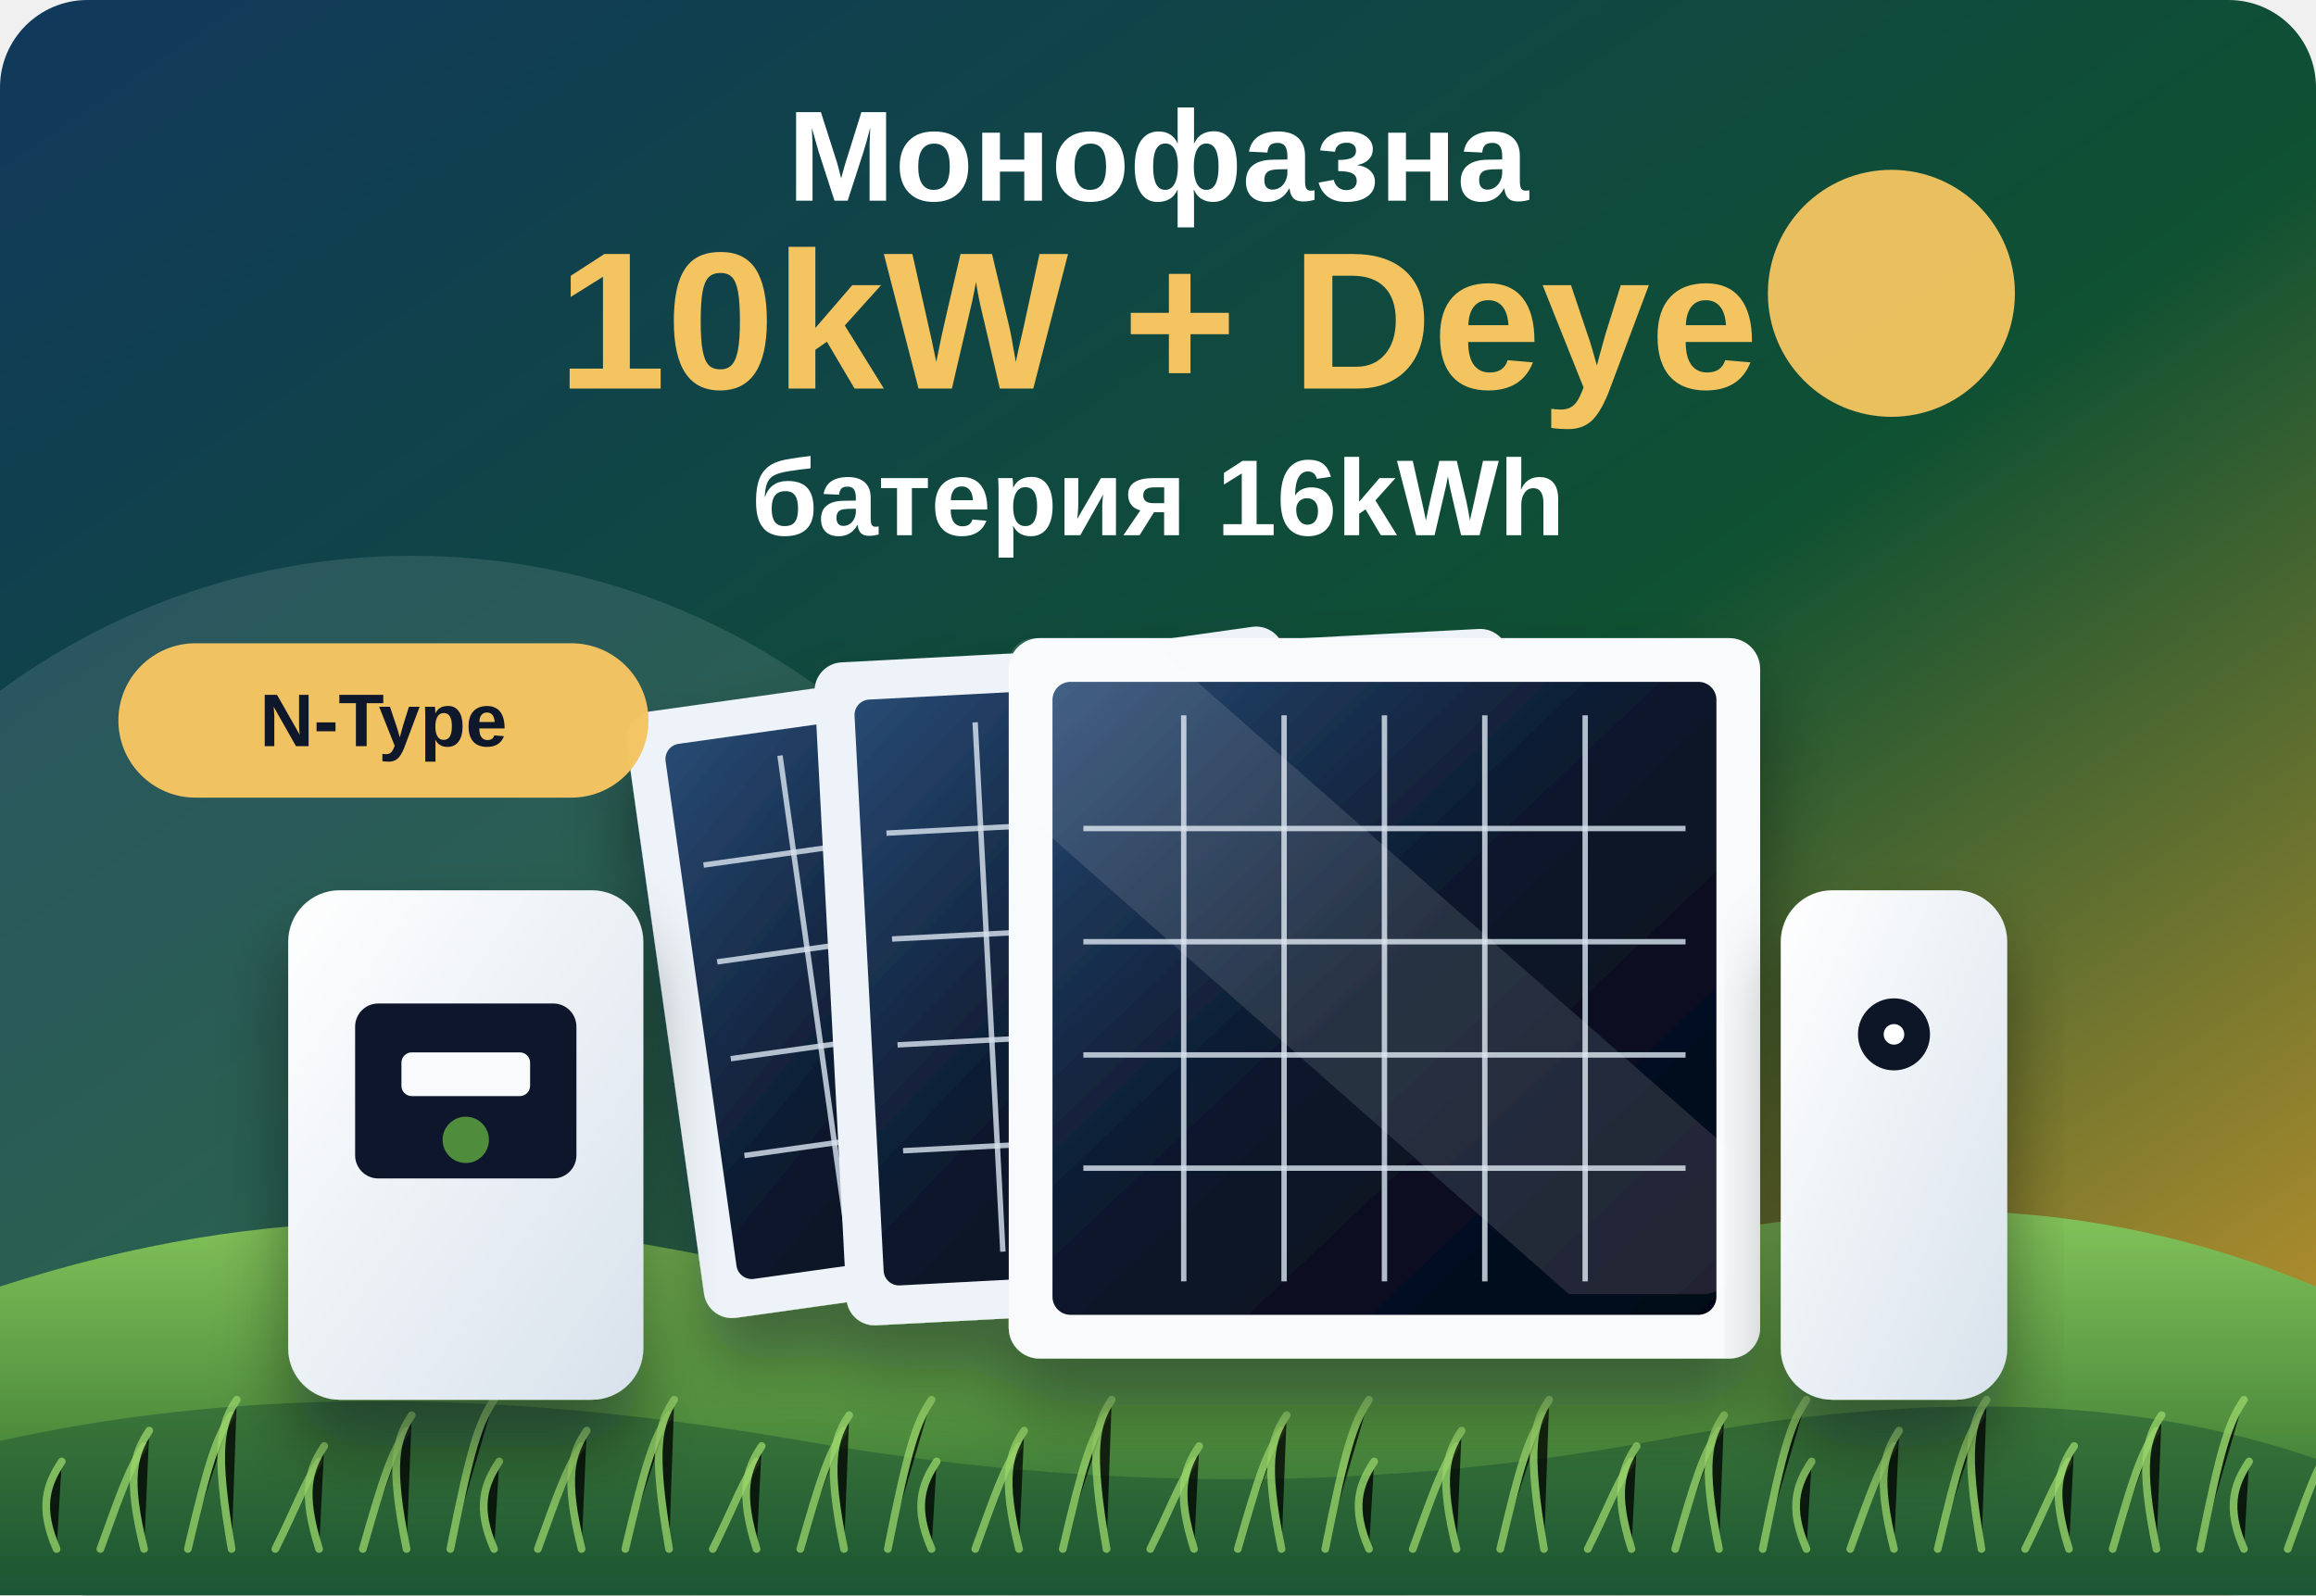
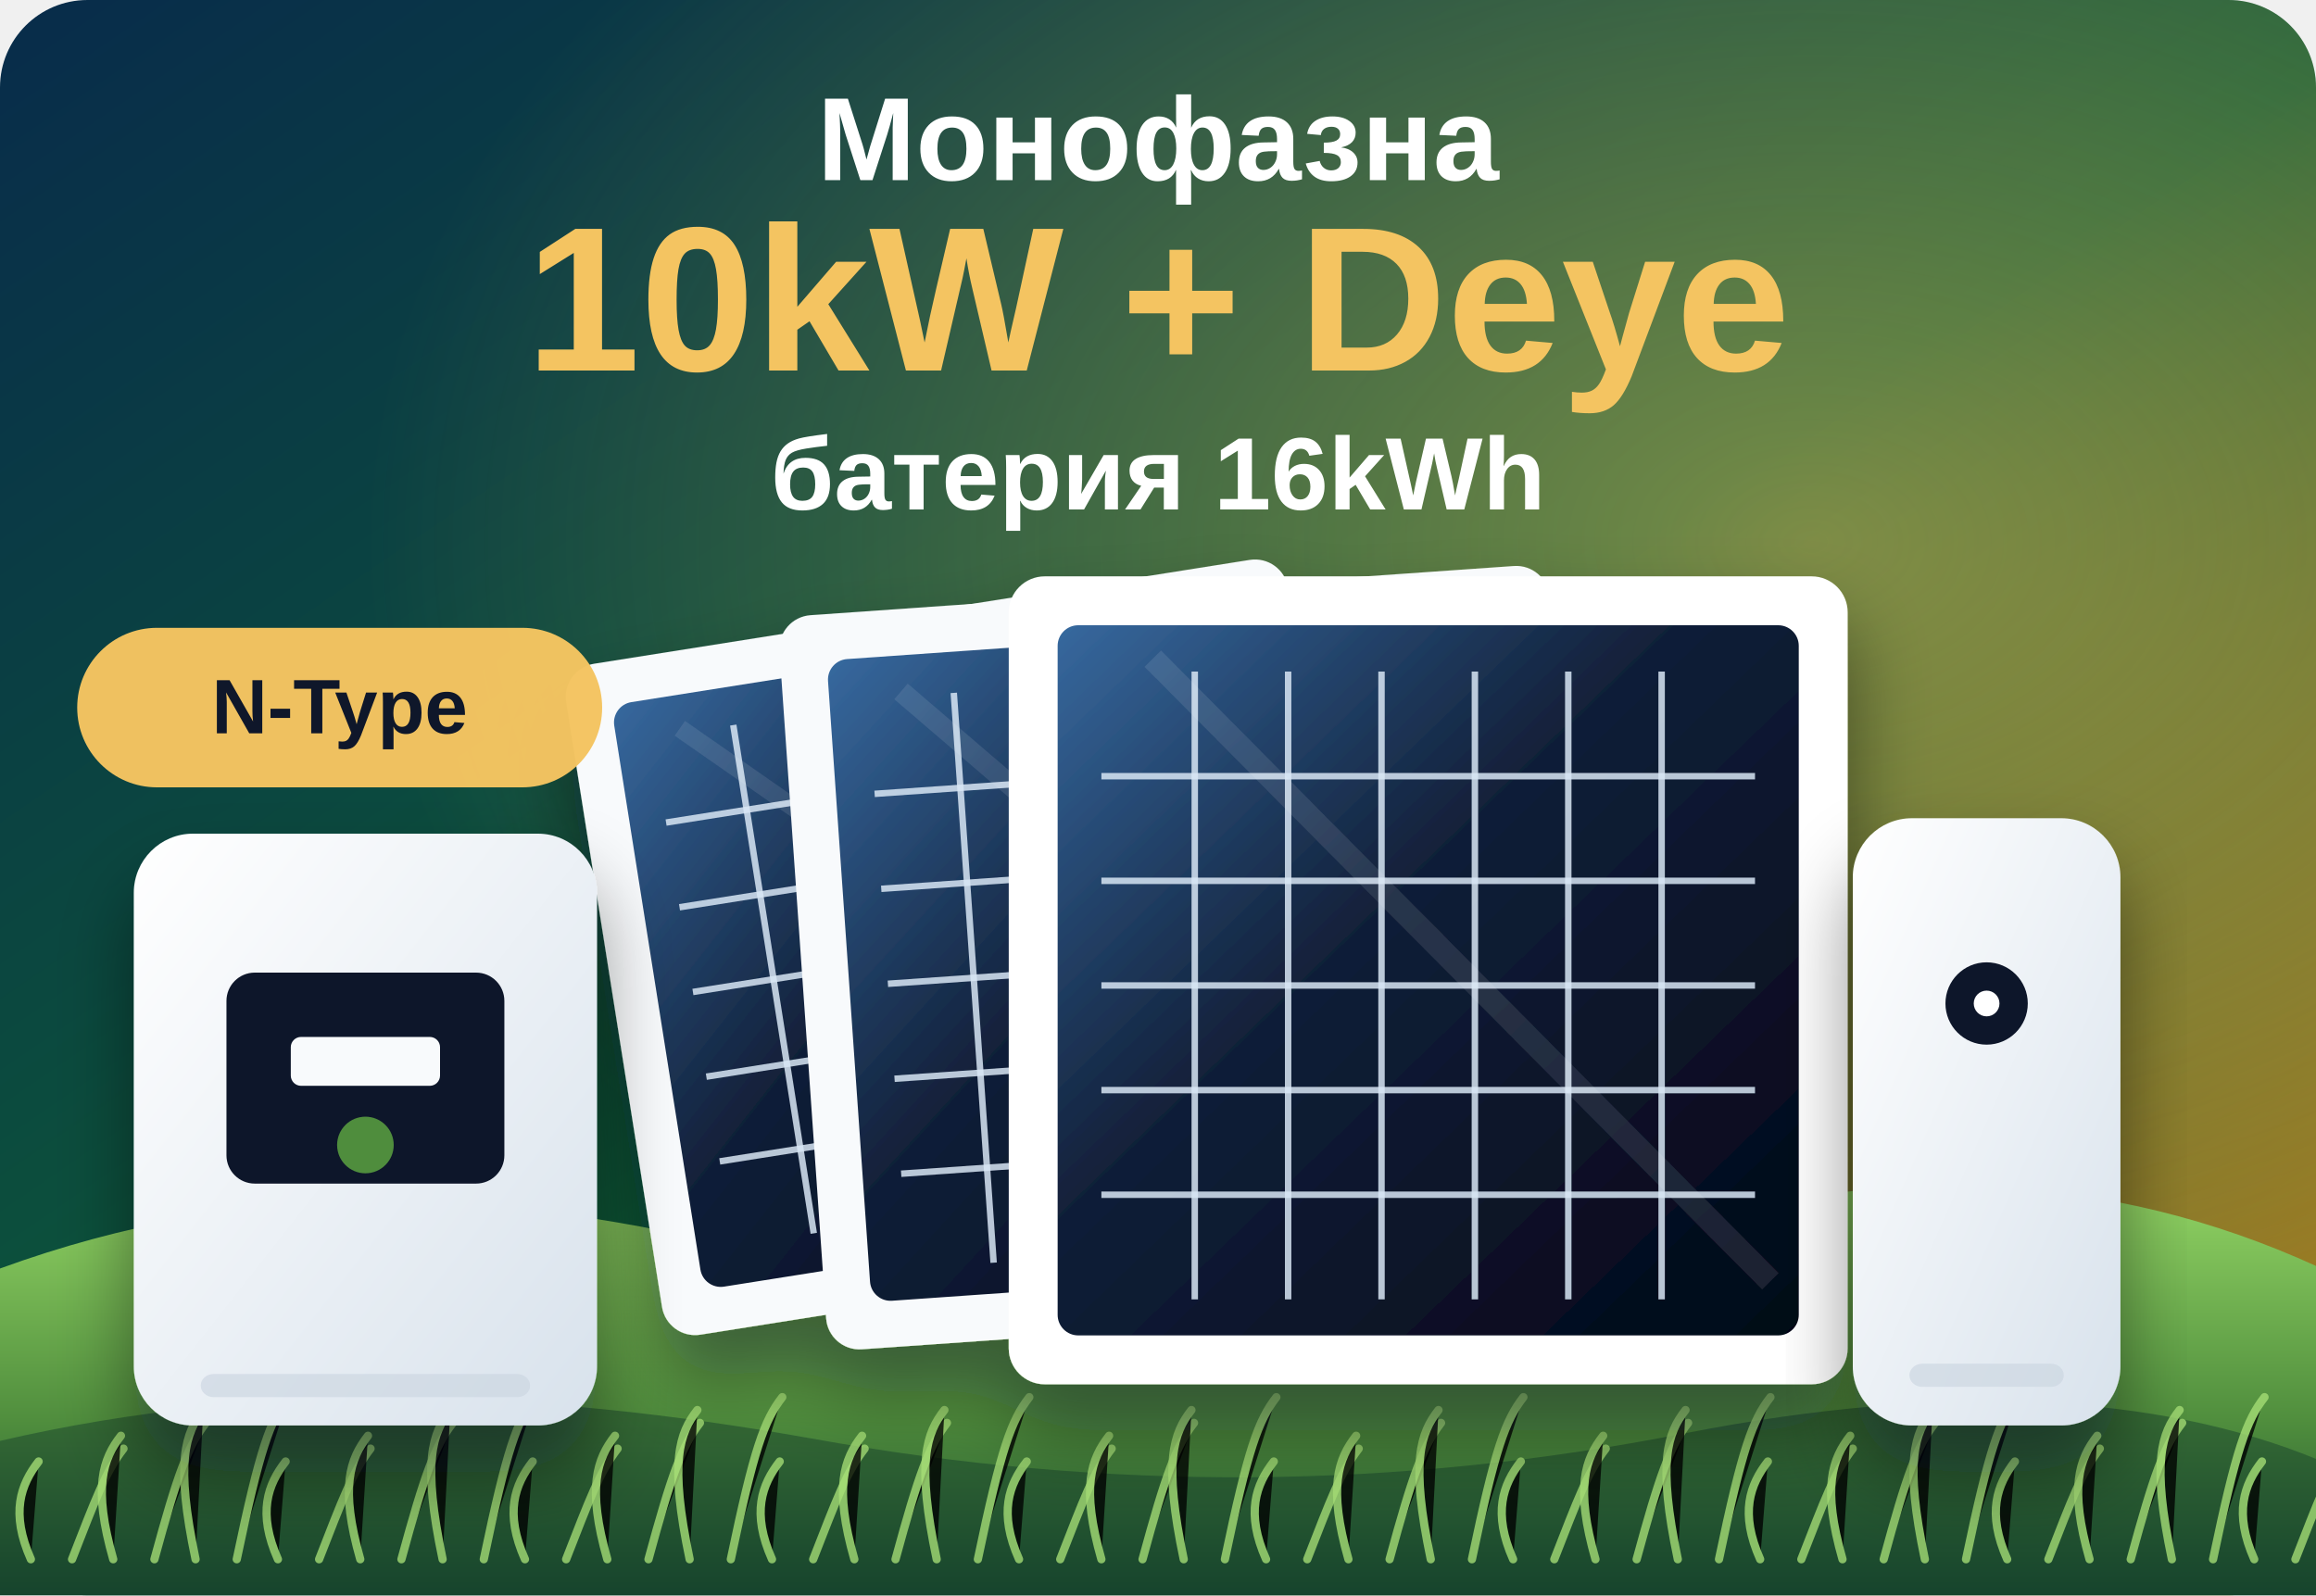
<svg xmlns="http://www.w3.org/2000/svg" width="900" height="620" viewBox="0 0 900 620" role="img" aria-label="Монофазна 10kW Deye 16kWh">
  <defs>
    <linearGradient id="sky" x1="0" y1="0" x2="1" y2="1">
-       <stop offset="0" stop-color="#11385C" />
-       <stop offset=".55" stop-color="#0F5132" />
-       <stop offset="1" stop-color="#D79B2B" />
+       <stop offset="0" stop-color="#082B4B" />
+       <stop offset=".52" stop-color="#0D5A38" />
+       <stop offset="1" stop-color="#B47B18" />
    </linearGradient>
+     <radialGradient id="goldGlow" cx=".78" cy=".34" r=".62">
+       <stop offset="0" stop-color="#F7C75B" stop-opacity=".45" />
+       <stop offset="1" stop-color="#F7C75B" stop-opacity="0" />
+     </radialGradient>
    <linearGradient id="glass" x1="0" y1="0" x2="1" y2="1">
-       <stop offset="0" stop-color="#284A74" />
-       <stop offset=".48" stop-color="#0B172A" />
+       <stop offset="0" stop-color="#37699F" />
+       <stop offset=".42" stop-color="#111F38" />
      <stop offset="1" stop-color="#020617" />
    </linearGradient>
    <linearGradient id="device" x1="0" y1="0" x2="1" y2="1">
      <stop offset="0" stop-color="#FFFFFF" />
      <stop offset="1" stop-color="#D8E2EC" />
    </linearGradient>
    <linearGradient id="grass" x1="0" y1="0" x2="0" y2="1">
-       <stop offset="0" stop-color="#83C35A" />
+       <stop offset="0" stop-color="#91D363" />
      <stop offset=".58" stop-color="#4F8D3D" />
-       <stop offset="1" stop-color="#1D5B35" />
+       <stop offset="1" stop-color="#17482F" />
    </linearGradient>
    <filter id="shadow" x="-25%" y="-25%" width="150%" height="160%">
-       <feDropShadow dx="0" dy="18" stdDeviation="14" flood-color="#020617" flood-opacity=".42" />
+       <feDropShadow dx="0" dy="18" stdDeviation="15" flood-color="#020617" flood-opacity=".45" />
    </filter>
-     <clipPath id="shineClip">
-       <rect x="0" y="0" width="280" height="255" rx="10" />
-     </clipPath>
  </defs>
  <rect width="900" height="620" rx="34" fill="url(#sky)" />
-   <circle cx="735" cy="114" r="48" fill="#F4C461" opacity=".95">
-     <animate attributeName="opacity" values=".78;.98;.78" dur="4.8s" repeatCount="indefinite" />
-   </circle>
-   <circle cx="160" cy="486" r="270" fill="#FFFFFF" opacity=".11" />
-   <path class="offer-grass" d="M0 500c105 -34 194 -31 302 -6 112 26 205 27 317 -4 102 -28 193 -27 281 10v120H0z" fill="url(#grass)" />
-   <path class="offer-grass" d="M0 560c104 -23 208 -18 312 0 114 20 226 20 336 -1 101 -19 183 -16 252 8v53H0z" fill="#184D31" opacity=".45" />
-   <path d="M22 602c-7 -16 -4 -25 2 -34" stroke="#9BD56B" stroke-width="3" stroke-linecap="round" opacity=".75" />
-   <path d="M39 602c8 -22 11 -31 17 -40" stroke="#9BD56B" stroke-width="3" stroke-linecap="round" opacity=".75" />
-   <path d="M56 602c-7 -28 -4 -37 2 -46" stroke="#9BD56B" stroke-width="3" stroke-linecap="round" opacity=".75" />
-   <path d="M73 602c8 -34 11 -43 17 -52" stroke="#9BD56B" stroke-width="3" stroke-linecap="round" opacity=".75" />
-   <path d="M90 602c-7 -40 -4 -49 2 -58" stroke="#9BD56B" stroke-width="3" stroke-linecap="round" opacity=".75" />
-   <path d="M107 602c8 -16 11 -25 17 -34" stroke="#9BD56B" stroke-width="3" stroke-linecap="round" opacity=".75" />
-   <path d="M124 602c-7 -22 -4 -31 2 -40" stroke="#9BD56B" stroke-width="3" stroke-linecap="round" opacity=".75" />
-   <path d="M141 602c8 -28 11 -37 17 -46" stroke="#9BD56B" stroke-width="3" stroke-linecap="round" opacity=".75" />
-   <path d="M158 602c-7 -34 -4 -43 2 -52" stroke="#9BD56B" stroke-width="3" stroke-linecap="round" opacity=".75" />
-   <path d="M175 602c8 -40 11 -49 17 -58" stroke="#9BD56B" stroke-width="3" stroke-linecap="round" opacity=".75" />
-   <path d="M192 602c-7 -16 -4 -25 2 -34" stroke="#9BD56B" stroke-width="3" stroke-linecap="round" opacity=".75" />
-   <path d="M209 602c8 -22 11 -31 17 -40" stroke="#9BD56B" stroke-width="3" stroke-linecap="round" opacity=".75" />
-   <path d="M226 602c-7 -28 -4 -37 2 -46" stroke="#9BD56B" stroke-width="3" stroke-linecap="round" opacity=".75" />
-   <path d="M243 602c8 -34 11 -43 17 -52" stroke="#9BD56B" stroke-width="3" stroke-linecap="round" opacity=".75" />
-   <path d="M260 602c-7 -40 -4 -49 2 -58" stroke="#9BD56B" stroke-width="3" stroke-linecap="round" opacity=".75" />
-   <path d="M277 602c8 -16 11 -25 17 -34" stroke="#9BD56B" stroke-width="3" stroke-linecap="round" opacity=".75" />
-   <path d="M294 602c-7 -22 -4 -31 2 -40" stroke="#9BD56B" stroke-width="3" stroke-linecap="round" opacity=".75" />
-   <path d="M311 602c8 -28 11 -37 17 -46" stroke="#9BD56B" stroke-width="3" stroke-linecap="round" opacity=".75" />
-   <path d="M328 602c-7 -34 -4 -43 2 -52" stroke="#9BD56B" stroke-width="3" stroke-linecap="round" opacity=".75" />
-   <path d="M345 602c8 -40 11 -49 17 -58" stroke="#9BD56B" stroke-width="3" stroke-linecap="round" opacity=".75" />
-   <path d="M362 602c-7 -16 -4 -25 2 -34" stroke="#9BD56B" stroke-width="3" stroke-linecap="round" opacity=".75" />
-   <path d="M379 602c8 -22 11 -31 17 -40" stroke="#9BD56B" stroke-width="3" stroke-linecap="round" opacity=".75" />
-   <path d="M396 602c-7 -28 -4 -37 2 -46" stroke="#9BD56B" stroke-width="3" stroke-linecap="round" opacity=".75" />
-   <path d="M413 602c8 -34 11 -43 17 -52" stroke="#9BD56B" stroke-width="3" stroke-linecap="round" opacity=".75" />
-   <path d="M430 602c-7 -40 -4 -49 2 -58" stroke="#9BD56B" stroke-width="3" stroke-linecap="round" opacity=".75" />
-   <path d="M447 602c8 -16 11 -25 17 -34" stroke="#9BD56B" stroke-width="3" stroke-linecap="round" opacity=".75" />
-   <path d="M464 602c-7 -22 -4 -31 2 -40" stroke="#9BD56B" stroke-width="3" stroke-linecap="round" opacity=".75" />
-   <path d="M481 602c8 -28 11 -37 17 -46" stroke="#9BD56B" stroke-width="3" stroke-linecap="round" opacity=".75" />
-   <path d="M498 602c-7 -34 -4 -43 2 -52" stroke="#9BD56B" stroke-width="3" stroke-linecap="round" opacity=".75" />
-   <path d="M515 602c8 -40 11 -49 17 -58" stroke="#9BD56B" stroke-width="3" stroke-linecap="round" opacity=".75" />
-   <path d="M532 602c-7 -16 -4 -25 2 -34" stroke="#9BD56B" stroke-width="3" stroke-linecap="round" opacity=".75" />
-   <path d="M549 602c8 -22 11 -31 17 -40" stroke="#9BD56B" stroke-width="3" stroke-linecap="round" opacity=".75" />
-   <path d="M566 602c-7 -28 -4 -37 2 -46" stroke="#9BD56B" stroke-width="3" stroke-linecap="round" opacity=".75" />
-   <path d="M583 602c8 -34 11 -43 17 -52" stroke="#9BD56B" stroke-width="3" stroke-linecap="round" opacity=".75" />
-   <path d="M600 602c-7 -40 -4 -49 2 -58" stroke="#9BD56B" stroke-width="3" stroke-linecap="round" opacity=".75" />
-   <path d="M617 602c8 -16 11 -25 17 -34" stroke="#9BD56B" stroke-width="3" stroke-linecap="round" opacity=".75" />
-   <path d="M634 602c-7 -22 -4 -31 2 -40" stroke="#9BD56B" stroke-width="3" stroke-linecap="round" opacity=".75" />
-   <path d="M651 602c8 -28 11 -37 17 -46" stroke="#9BD56B" stroke-width="3" stroke-linecap="round" opacity=".75" />
-   <path d="M668 602c-7 -34 -4 -43 2 -52" stroke="#9BD56B" stroke-width="3" stroke-linecap="round" opacity=".75" />
-   <path d="M685 602c8 -40 11 -49 17 -58" stroke="#9BD56B" stroke-width="3" stroke-linecap="round" opacity=".75" />
-   <path d="M702 602c-7 -16 -4 -25 2 -34" stroke="#9BD56B" stroke-width="3" stroke-linecap="round" opacity=".75" />
-   <path d="M719 602c8 -22 11 -31 17 -40" stroke="#9BD56B" stroke-width="3" stroke-linecap="round" opacity=".75" />
-   <path d="M736 602c-7 -28 -4 -37 2 -46" stroke="#9BD56B" stroke-width="3" stroke-linecap="round" opacity=".75" />
-   <path d="M753 602c8 -34 11 -43 17 -52" stroke="#9BD56B" stroke-width="3" stroke-linecap="round" opacity=".75" />
-   <path d="M770 602c-7 -40 -4 -49 2 -58" stroke="#9BD56B" stroke-width="3" stroke-linecap="round" opacity=".75" />
-   <path d="M787 602c8 -16 11 -25 17 -34" stroke="#9BD56B" stroke-width="3" stroke-linecap="round" opacity=".75" />
-   <path d="M804 602c-7 -22 -4 -31 2 -40" stroke="#9BD56B" stroke-width="3" stroke-linecap="round" opacity=".75" />
-   <path d="M821 602c8 -28 11 -37 17 -46" stroke="#9BD56B" stroke-width="3" stroke-linecap="round" opacity=".75" />
-   <path d="M838 602c-7 -34 -4 -43 2 -52" stroke="#9BD56B" stroke-width="3" stroke-linecap="round" opacity=".75" />
-   <path d="M855 602c8 -40 11 -49 17 -58" stroke="#9BD56B" stroke-width="3" stroke-linecap="round" opacity=".75" />
-   <path d="M872 602c-7 -16 -4 -25 2 -34" stroke="#9BD56B" stroke-width="3" stroke-linecap="round" opacity=".75" />
-   <path d="M889 602c8 -22 11 -31 17 -40" stroke="#9BD56B" stroke-width="3" stroke-linecap="round" opacity=".75" />
+   <rect width="900" height="620" rx="34" fill="url(#goldGlow)" />
+   <path class="offer-grass" d="M0 493c96 -35 190 -33 300 -5 125 31 219 28 333 -7 100 -31 188 -25 267 11v128H0z" fill="url(#grass)" />
+   <path class="offer-grass" d="M0 560c103 -24 208 -20 315 -1 116 21 228 20 340 -2 102 -20 184 -15 245 10v53H0z" fill="#143F2A" opacity=".48" />
+   <path d="M12 606c-8 -18 -4 -29 3 -38" stroke="#A6DF76" stroke-width="3.2" stroke-linecap="round" opacity=".78" />
+   <path d="M28 606c9 -23 13 -34 20 -43" stroke="#A6DF76" stroke-width="3.2" stroke-linecap="round" opacity=".78" />
+   <path d="M44 606c-8 -28 -4 -39 3 -48" stroke="#A6DF76" stroke-width="3.2" stroke-linecap="round" opacity=".78" />
+   <path d="M60 606c9 -33 13 -44 20 -53" stroke="#A6DF76" stroke-width="3.2" stroke-linecap="round" opacity=".78" />
+   <path d="M76 606c-8 -38 -4 -49 3 -58" stroke="#A6DF76" stroke-width="3.2" stroke-linecap="round" opacity=".78" />
+   <path d="M92 606c9 -43 13 -54 20 -63" stroke="#A6DF76" stroke-width="3.2" stroke-linecap="round" opacity=".78" />
+   <path d="M108 606c-8 -18 -4 -29 3 -38" stroke="#A6DF76" stroke-width="3.2" stroke-linecap="round" opacity=".78" />
+   <path d="M124 606c9 -23 13 -34 20 -43" stroke="#A6DF76" stroke-width="3.2" stroke-linecap="round" opacity=".78" />
+   <path d="M140 606c-8 -28 -4 -39 3 -48" stroke="#A6DF76" stroke-width="3.2" stroke-linecap="round" opacity=".78" />
+   <path d="M156 606c9 -33 13 -44 20 -53" stroke="#A6DF76" stroke-width="3.2" stroke-linecap="round" opacity=".78" />
+   <path d="M172 606c-8 -38 -4 -49 3 -58" stroke="#A6DF76" stroke-width="3.2" stroke-linecap="round" opacity=".78" />
+   <path d="M188 606c9 -43 13 -54 20 -63" stroke="#A6DF76" stroke-width="3.2" stroke-linecap="round" opacity=".78" />
+   <path d="M204 606c-8 -18 -4 -29 3 -38" stroke="#A6DF76" stroke-width="3.2" stroke-linecap="round" opacity=".78" />
+   <path d="M220 606c9 -23 13 -34 20 -43" stroke="#A6DF76" stroke-width="3.2" stroke-linecap="round" opacity=".78" />
+   <path d="M236 606c-8 -28 -4 -39 3 -48" stroke="#A6DF76" stroke-width="3.2" stroke-linecap="round" opacity=".78" />
+   <path d="M252 606c9 -33 13 -44 20 -53" stroke="#A6DF76" stroke-width="3.2" stroke-linecap="round" opacity=".78" />
+   <path d="M268 606c-8 -38 -4 -49 3 -58" stroke="#A6DF76" stroke-width="3.2" stroke-linecap="round" opacity=".78" />
+   <path d="M284 606c9 -43 13 -54 20 -63" stroke="#A6DF76" stroke-width="3.2" stroke-linecap="round" opacity=".78" />
+   <path d="M300 606c-8 -18 -4 -29 3 -38" stroke="#A6DF76" stroke-width="3.2" stroke-linecap="round" opacity=".78" />
+   <path d="M316 606c9 -23 13 -34 20 -43" stroke="#A6DF76" stroke-width="3.2" stroke-linecap="round" opacity=".78" />
+   <path d="M332 606c-8 -28 -4 -39 3 -48" stroke="#A6DF76" stroke-width="3.2" stroke-linecap="round" opacity=".78" />
+   <path d="M348 606c9 -33 13 -44 20 -53" stroke="#A6DF76" stroke-width="3.2" stroke-linecap="round" opacity=".78" />
+   <path d="M364 606c-8 -38 -4 -49 3 -58" stroke="#A6DF76" stroke-width="3.2" stroke-linecap="round" opacity=".78" />
+   <path d="M380 606c9 -43 13 -54 20 -63" stroke="#A6DF76" stroke-width="3.2" stroke-linecap="round" opacity=".78" />
+   <path d="M396 606c-8 -18 -4 -29 3 -38" stroke="#A6DF76" stroke-width="3.2" stroke-linecap="round" opacity=".78" />
+   <path d="M412 606c9 -23 13 -34 20 -43" stroke="#A6DF76" stroke-width="3.2" stroke-linecap="round" opacity=".78" />
+   <path d="M428 606c-8 -28 -4 -39 3 -48" stroke="#A6DF76" stroke-width="3.2" stroke-linecap="round" opacity=".78" />
+   <path d="M444 606c9 -33 13 -44 20 -53" stroke="#A6DF76" stroke-width="3.2" stroke-linecap="round" opacity=".78" />
+   <path d="M460 606c-8 -38 -4 -49 3 -58" stroke="#A6DF76" stroke-width="3.2" stroke-linecap="round" opacity=".78" />
+   <path d="M476 606c9 -43 13 -54 20 -63" stroke="#A6DF76" stroke-width="3.2" stroke-linecap="round" opacity=".78" />
+   <path d="M492 606c-8 -18 -4 -29 3 -38" stroke="#A6DF76" stroke-width="3.2" stroke-linecap="round" opacity=".78" />
+   <path d="M508 606c9 -23 13 -34 20 -43" stroke="#A6DF76" stroke-width="3.2" stroke-linecap="round" opacity=".78" />
+   <path d="M524 606c-8 -28 -4 -39 3 -48" stroke="#A6DF76" stroke-width="3.2" stroke-linecap="round" opacity=".78" />
+   <path d="M540 606c9 -33 13 -44 20 -53" stroke="#A6DF76" stroke-width="3.2" stroke-linecap="round" opacity=".78" />
+   <path d="M556 606c-8 -38 -4 -49 3 -58" stroke="#A6DF76" stroke-width="3.2" stroke-linecap="round" opacity=".78" />
+   <path d="M572 606c9 -43 13 -54 20 -63" stroke="#A6DF76" stroke-width="3.2" stroke-linecap="round" opacity=".78" />
+   <path d="M588 606c-8 -18 -4 -29 3 -38" stroke="#A6DF76" stroke-width="3.2" stroke-linecap="round" opacity=".78" />
+   <path d="M604 606c9 -23 13 -34 20 -43" stroke="#A6DF76" stroke-width="3.2" stroke-linecap="round" opacity=".78" />
+   <path d="M620 606c-8 -28 -4 -39 3 -48" stroke="#A6DF76" stroke-width="3.2" stroke-linecap="round" opacity=".78" />
+   <path d="M636 606c9 -33 13 -44 20 -53" stroke="#A6DF76" stroke-width="3.2" stroke-linecap="round" opacity=".78" />
+   <path d="M652 606c-8 -38 -4 -49 3 -58" stroke="#A6DF76" stroke-width="3.2" stroke-linecap="round" opacity=".78" />
+   <path d="M668 606c9 -43 13 -54 20 -63" stroke="#A6DF76" stroke-width="3.2" stroke-linecap="round" opacity=".78" />
+   <path d="M684 606c-8 -18 -4 -29 3 -38" stroke="#A6DF76" stroke-width="3.2" stroke-linecap="round" opacity=".78" />
+   <path d="M700 606c9 -23 13 -34 20 -43" stroke="#A6DF76" stroke-width="3.2" stroke-linecap="round" opacity=".78" />
+   <path d="M716 606c-8 -28 -4 -39 3 -48" stroke="#A6DF76" stroke-width="3.2" stroke-linecap="round" opacity=".78" />
+   <path d="M732 606c9 -33 13 -44 20 -53" stroke="#A6DF76" stroke-width="3.2" stroke-linecap="round" opacity=".78" />
+   <path d="M748 606c-8 -38 -4 -49 3 -58" stroke="#A6DF76" stroke-width="3.2" stroke-linecap="round" opacity=".78" />
+   <path d="M764 606c9 -43 13 -54 20 -63" stroke="#A6DF76" stroke-width="3.2" stroke-linecap="round" opacity=".78" />
+   <path d="M780 606c-8 -18 -4 -29 3 -38" stroke="#A6DF76" stroke-width="3.2" stroke-linecap="round" opacity=".78" />
+   <path d="M796 606c9 -23 13 -34 20 -43" stroke="#A6DF76" stroke-width="3.2" stroke-linecap="round" opacity=".78" />
+   <path d="M812 606c-8 -28 -4 -39 3 -48" stroke="#A6DF76" stroke-width="3.2" stroke-linecap="round" opacity=".78" />
+   <path d="M828 606c9 -33 13 -44 20 -53" stroke="#A6DF76" stroke-width="3.2" stroke-linecap="round" opacity=".78" />
+   <path d="M844 606c-8 -38 -4 -49 3 -58" stroke="#A6DF76" stroke-width="3.2" stroke-linecap="round" opacity=".78" />
+   <path d="M860 606c9 -43 13 -54 20 -63" stroke="#A6DF76" stroke-width="3.2" stroke-linecap="round" opacity=".78" />
+   <path d="M876 606c-8 -18 -4 -29 3 -38" stroke="#A6DF76" stroke-width="3.2" stroke-linecap="round" opacity=".78" />
+   <path d="M892 606c9 -23 13 -34 20 -43" stroke="#A6DF76" stroke-width="3.2" stroke-linecap="round" opacity=".78" />
+   <path d="M908 606c-8 -28 -4 -39 3 -48" stroke="#A6DF76" stroke-width="3.2" stroke-linecap="round" opacity=".78" />
+   <path d="M924 606c9 -33 13 -44 20 -53" stroke="#A6DF76" stroke-width="3.2" stroke-linecap="round" opacity=".78" />
  <g font-family="Arial, sans-serif" text-anchor="middle">
-     <text x="450" y="78" font-size="50" font-weight="900" fill="#FFFFFF">Монофазна</text>
-     <text x="450" y="151" font-size="76" font-weight="900" fill="#F4C461">10kW + Deye</text>
-     <text x="450" y="208" font-size="42" font-weight="900" fill="#FFFFFF">батерия 16kWh</text>
+     <text x="450" y="70" font-size="46" font-weight="900" fill="#FFFFFF">Монофазна</text>
+     <text x="450" y="144" font-size="80" font-weight="900" fill="#F4C461">10kW + Deye</text>
+     <text x="450" y="198" font-size="40" font-weight="900" fill="#FFFFFF">батерия 16kWh</text>
  </g>
  <g class="solar-module" filter="url(#shadow)">
-     <g transform="translate(242 278) rotate(-8)">
-       <rect width="258" height="238" rx="11" fill="#EDF3F8" />
-       <rect x="14" y="14" width="230" height="210" rx="6" fill="url(#glass)" />
-       <line x1="58.333" y1="24" x2="58.333" y2="214" stroke="#D7E2EE" stroke-width="2.1" opacity=".82" />
-       <line x1="93.667" y1="24" x2="93.667" y2="214" stroke="#D7E2EE" stroke-width="2.1" opacity=".82" />
-       <line x1="129" y1="24" x2="129" y2="214" stroke="#D7E2EE" stroke-width="2.1" opacity=".82" />
-       <line x1="164.333" y1="24" x2="164.333" y2="214" stroke="#D7E2EE" stroke-width="2.1" opacity=".82" />
-       <line x1="199.667" y1="24" x2="199.667" y2="214" stroke="#D7E2EE" stroke-width="2.1" opacity=".82" />
-       <line x1="23" y1="62" x2="235" y2="62" stroke="#D7E2EE" stroke-width="2.1" opacity=".82" />
-       <line x1="23" y1="100" x2="235" y2="100" stroke="#D7E2EE" stroke-width="2.1" opacity=".82" />
-       <line x1="23" y1="138" x2="235" y2="138" stroke="#D7E2EE" stroke-width="2.1" opacity=".82" />
-       <line x1="23" y1="176" x2="235" y2="176" stroke="#D7E2EE" stroke-width="2.1" opacity=".82" />
+     <g transform="translate(218 260) rotate(-9)">
+       <rect width="284" height="264" rx="13" fill="#F8FAFC" />
+       <rect x="17" y="17" width="250" height="230" rx="8" fill="url(#glass)" />
+       <line x1="62.714" y1="32" x2="62.714" y2="232" stroke="#D9E7F5" stroke-width="2.5" opacity=".84" />
+       <line x1="94.429" y1="32" x2="94.429" y2="232" stroke="#D9E7F5" stroke-width="2.5" opacity=".84" />
+       <line x1="126.143" y1="32" x2="126.143" y2="232" stroke="#D9E7F5" stroke-width="2.5" opacity=".84" />
+       <line x1="157.857" y1="32" x2="157.857" y2="232" stroke="#D9E7F5" stroke-width="2.5" opacity=".84" />
+       <line x1="189.571" y1="32" x2="189.571" y2="232" stroke="#D9E7F5" stroke-width="2.5" opacity=".84" />
+       <line x1="221.286" y1="32" x2="221.286" y2="232" stroke="#D9E7F5" stroke-width="2.5" opacity=".84" />
+       <line x1="31" y1="65.333" x2="253" y2="65.333" stroke="#D9E7F5" stroke-width="2.5" opacity=".84" />
+       <line x1="31" y1="98.667" x2="253" y2="98.667" stroke="#D9E7F5" stroke-width="2.5" opacity=".84" />
+       <line x1="31" y1="132" x2="253" y2="132" stroke="#D9E7F5" stroke-width="2.5" opacity=".84" />
+       <line x1="31" y1="165.333" x2="253" y2="165.333" stroke="#D9E7F5" stroke-width="2.5" opacity=".84" />
+       <line x1="31" y1="198.667" x2="253" y2="198.667" stroke="#D9E7F5" stroke-width="2.5" opacity=".84" />
+       <path d="M42 30L248 228" stroke="#FFFFFF" stroke-width="7" opacity=".1" />
    </g>
-     <g transform="translate(316 258) rotate(-3)">
-       <rect width="270" height="258" rx="11" fill="#EDF3F8" />
-       <rect x="15" y="15" width="240" height="228" rx="6" fill="url(#glass)" />
-       <line x1="61.667" y1="26" x2="61.667" y2="232" stroke="#D7E2EE" stroke-width="2.1" opacity=".82" />
-       <line x1="98.333" y1="26" x2="98.333" y2="232" stroke="#D7E2EE" stroke-width="2.1" opacity=".82" />
-       <line x1="135" y1="26" x2="135" y2="232" stroke="#D7E2EE" stroke-width="2.1" opacity=".82" />
-       <line x1="171.667" y1="26" x2="171.667" y2="232" stroke="#D7E2EE" stroke-width="2.1" opacity=".82" />
-       <line x1="208.333" y1="26" x2="208.333" y2="232" stroke="#D7E2EE" stroke-width="2.1" opacity=".82" />
-       <line x1="25" y1="67.2" x2="245" y2="67.2" stroke="#D7E2EE" stroke-width="2.1" opacity=".82" />
-       <line x1="25" y1="108.4" x2="245" y2="108.4" stroke="#D7E2EE" stroke-width="2.1" opacity=".82" />
-       <line x1="25" y1="149.6" x2="245" y2="149.6" stroke="#D7E2EE" stroke-width="2.1" opacity=".82" />
-       <line x1="25" y1="190.8" x2="245" y2="190.8" stroke="#D7E2EE" stroke-width="2.1" opacity=".82" />
+     <g transform="translate(302 240) rotate(-4)">
+       <rect width="300" height="286" rx="13" fill="#F8FAFC" />
+       <rect x="18" y="18" width="264" height="250" rx="8" fill="url(#glass)" />
+       <line x1="66.429" y1="34" x2="66.429" y2="256" stroke="#D9E7F5" stroke-width="2.5" opacity=".84" />
+       <line x1="99.857" y1="34" x2="99.857" y2="256" stroke="#D9E7F5" stroke-width="2.5" opacity=".84" />
+       <line x1="133.286" y1="34" x2="133.286" y2="256" stroke="#D9E7F5" stroke-width="2.5" opacity=".84" />
+       <line x1="166.714" y1="34" x2="166.714" y2="256" stroke="#D9E7F5" stroke-width="2.5" opacity=".84" />
+       <line x1="200.143" y1="34" x2="200.143" y2="256" stroke="#D9E7F5" stroke-width="2.5" opacity=".84" />
+       <line x1="233.571" y1="34" x2="233.571" y2="256" stroke="#D9E7F5" stroke-width="2.5" opacity=".84" />
+       <line x1="33" y1="71" x2="267" y2="71" stroke="#D9E7F5" stroke-width="2.5" opacity=".84" />
+       <line x1="33" y1="108" x2="267" y2="108" stroke="#D9E7F5" stroke-width="2.5" opacity=".84" />
+       <line x1="33" y1="145" x2="267" y2="145" stroke="#D9E7F5" stroke-width="2.5" opacity=".84" />
+       <line x1="33" y1="182" x2="267" y2="182" stroke="#D9E7F5" stroke-width="2.5" opacity=".84" />
+       <line x1="33" y1="219" x2="267" y2="219" stroke="#D9E7F5" stroke-width="2.5" opacity=".84" />
+       <path d="M46 32L263 246" stroke="#FFFFFF" stroke-width="8" opacity=".1" />
    </g>
-     <g transform="translate(392 248)">
-       <rect width="292" height="280" rx="12" fill="#F8FAFC" />
-       <rect x="17" y="17" width="258" height="246" rx="7" fill="url(#glass)" />
-       <line x1="68" y1="30" x2="68" y2="250" stroke="#D7E2EE" stroke-width="2.1" opacity=".82" />
-       <line x1="107" y1="30" x2="107" y2="250" stroke="#D7E2EE" stroke-width="2.1" opacity=".82" />
-       <line x1="146" y1="30" x2="146" y2="250" stroke="#D7E2EE" stroke-width="2.1" opacity=".82" />
-       <line x1="185" y1="30" x2="185" y2="250" stroke="#D7E2EE" stroke-width="2.1" opacity=".82" />
-       <line x1="224" y1="30" x2="224" y2="250" stroke="#D7E2EE" stroke-width="2.1" opacity=".82" />
-       <line x1="29" y1="74" x2="263" y2="74" stroke="#D7E2EE" stroke-width="2.1" opacity=".82" />
-       <line x1="29" y1="118" x2="263" y2="118" stroke="#D7E2EE" stroke-width="2.1" opacity=".82" />
-       <line x1="29" y1="162" x2="263" y2="162" stroke="#D7E2EE" stroke-width="2.1" opacity=".82" />
-       <line x1="29" y1="206" x2="263" y2="206" stroke="#D7E2EE" stroke-width="2.1" opacity=".82" />
-       <g clip-path="url(#shineClip)">
-         <path d="M-45 23L22 -28 344 255 280 310z" fill="#FFFFFF" opacity=".12">
-           <animateTransform attributeName="transform" type="translate" values="-170 0;210 0;-170 0" dur="7s" repeatCount="indefinite" />
-         </path>
-       </g>
+     <g transform="translate(392 224)">
+       <rect width="326" height="314" rx="14" fill="#FFFFFF" />
+       <rect x="19" y="19" width="288" height="276" rx="8" fill="url(#glass)" />
+       <line x1="72.286" y1="37" x2="72.286" y2="281" stroke="#D9E7F5" stroke-width="2.5" opacity=".84" />
+       <line x1="108.571" y1="37" x2="108.571" y2="281" stroke="#D9E7F5" stroke-width="2.5" opacity=".84" />
+       <line x1="144.857" y1="37" x2="144.857" y2="281" stroke="#D9E7F5" stroke-width="2.5" opacity=".84" />
+       <line x1="181.143" y1="37" x2="181.143" y2="281" stroke="#D9E7F5" stroke-width="2.5" opacity=".84" />
+       <line x1="217.429" y1="37" x2="217.429" y2="281" stroke="#D9E7F5" stroke-width="2.5" opacity=".84" />
+       <line x1="253.714" y1="37" x2="253.714" y2="281" stroke="#D9E7F5" stroke-width="2.5" opacity=".84" />
+       <line x1="36" y1="77.667" x2="290" y2="77.667" stroke="#D9E7F5" stroke-width="2.5" opacity=".84" />
+       <line x1="36" y1="118.333" x2="290" y2="118.333" stroke="#D9E7F5" stroke-width="2.5" opacity=".84" />
+       <line x1="36" y1="159" x2="290" y2="159" stroke="#D9E7F5" stroke-width="2.5" opacity=".84" />
+       <line x1="36" y1="199.667" x2="290" y2="199.667" stroke="#D9E7F5" stroke-width="2.5" opacity=".84" />
+       <line x1="36" y1="240.333" x2="290" y2="240.333" stroke="#D9E7F5" stroke-width="2.5" opacity=".84" />
+       <path d="M56 32L296 274" stroke="#FFFFFF" stroke-width="9" opacity=".1" />
    </g>
  </g>
-   <g filter="url(#shadow)">
-     <rect x="112" y="346" width="138" height="198" rx="20" fill="url(#device)" />
-     <rect x="138" y="390" width="86" height="68" rx="9" fill="#0F172A" />
-     <rect x="156" y="409" width="50" height="17" rx="4" fill="#F8FAFC" />
-     <circle cx="181" cy="443" r="9" fill="#4F8D3D" />
+   <g class="hero-product" filter="url(#shadow)">
+     <rect x="52" y="324" width="180" height="230" rx="23" fill="url(#device)" />
+     <rect x="88" y="378" width="108" height="82" rx="11" fill="#0F172A" />
+     <rect x="113" y="403" width="58" height="19" rx="4" fill="#F8FAFC" />
+     <circle cx="142" cy="445" r="11" fill="#4F8D3D" />
+     <rect x="78" y="534" width="128" height="9" rx="5" fill="#CBD5E1" opacity=".65" />
  </g>
-   <g filter="url(#shadow)">
-     <rect x="692" y="346" width="88" height="198" rx="20" fill="url(#device)" />
-     <circle cx="736" cy="402" r="14" fill="#111827" />
-     <circle cx="736" cy="402" r="4" fill="#FFFFFF" />
+   <g class="hero-product" filter="url(#shadow)">
+     <rect x="720" y="318" width="104" height="236" rx="23" fill="url(#device)" />
+     <circle cx="772" cy="390" r="16" fill="#0F172A" />
+     <circle cx="772" cy="390" r="5" fill="#FFFFFF" />
+     <rect x="742" y="530" width="60" height="9" rx="5" fill="#CBD5E1" opacity=".65" />
  </g>
-   <g transform="translate(46 250)">
-     <rect width="206" height="60" rx="30" fill="#F4C461" opacity=".98" />
-     <text x="103" y="40" text-anchor="middle" font-family="Arial, sans-serif" font-size="29" font-weight="900" fill="#0F172A">N-Type</text>
+   <g transform="translate(30 244)">
+     <rect width="204" height="62" rx="31" fill="#F4C461" opacity=".98" />
+     <text x="102" y="41" text-anchor="middle" font-family="Arial, sans-serif" font-size="30" font-weight="900" fill="#0F172A">N-Type</text>
  </g>
</svg>
